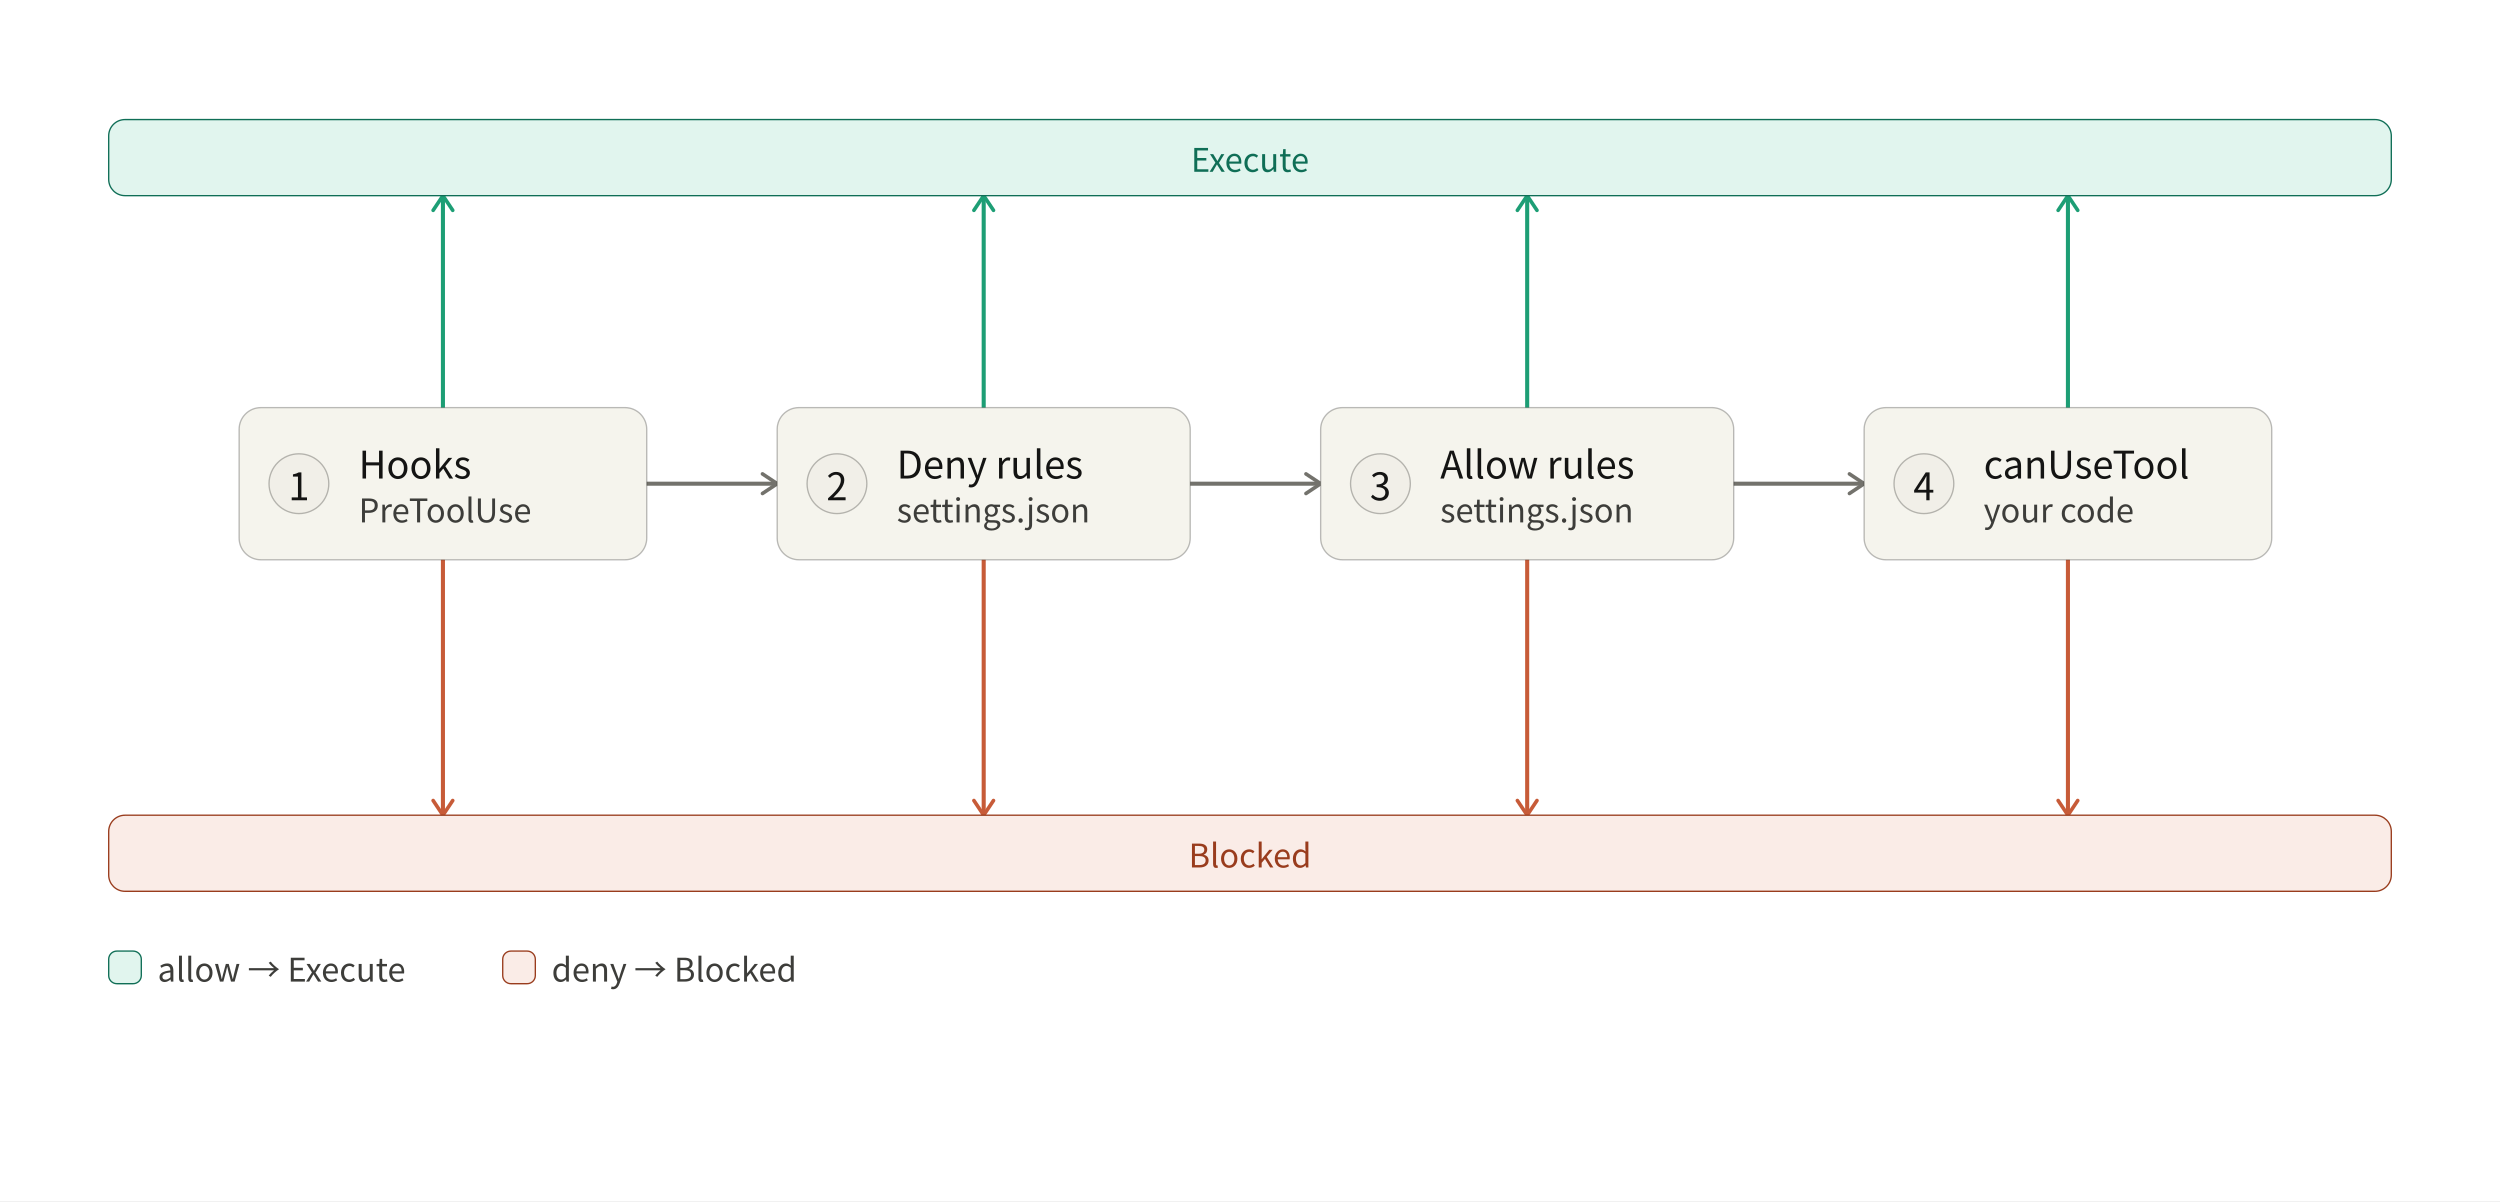
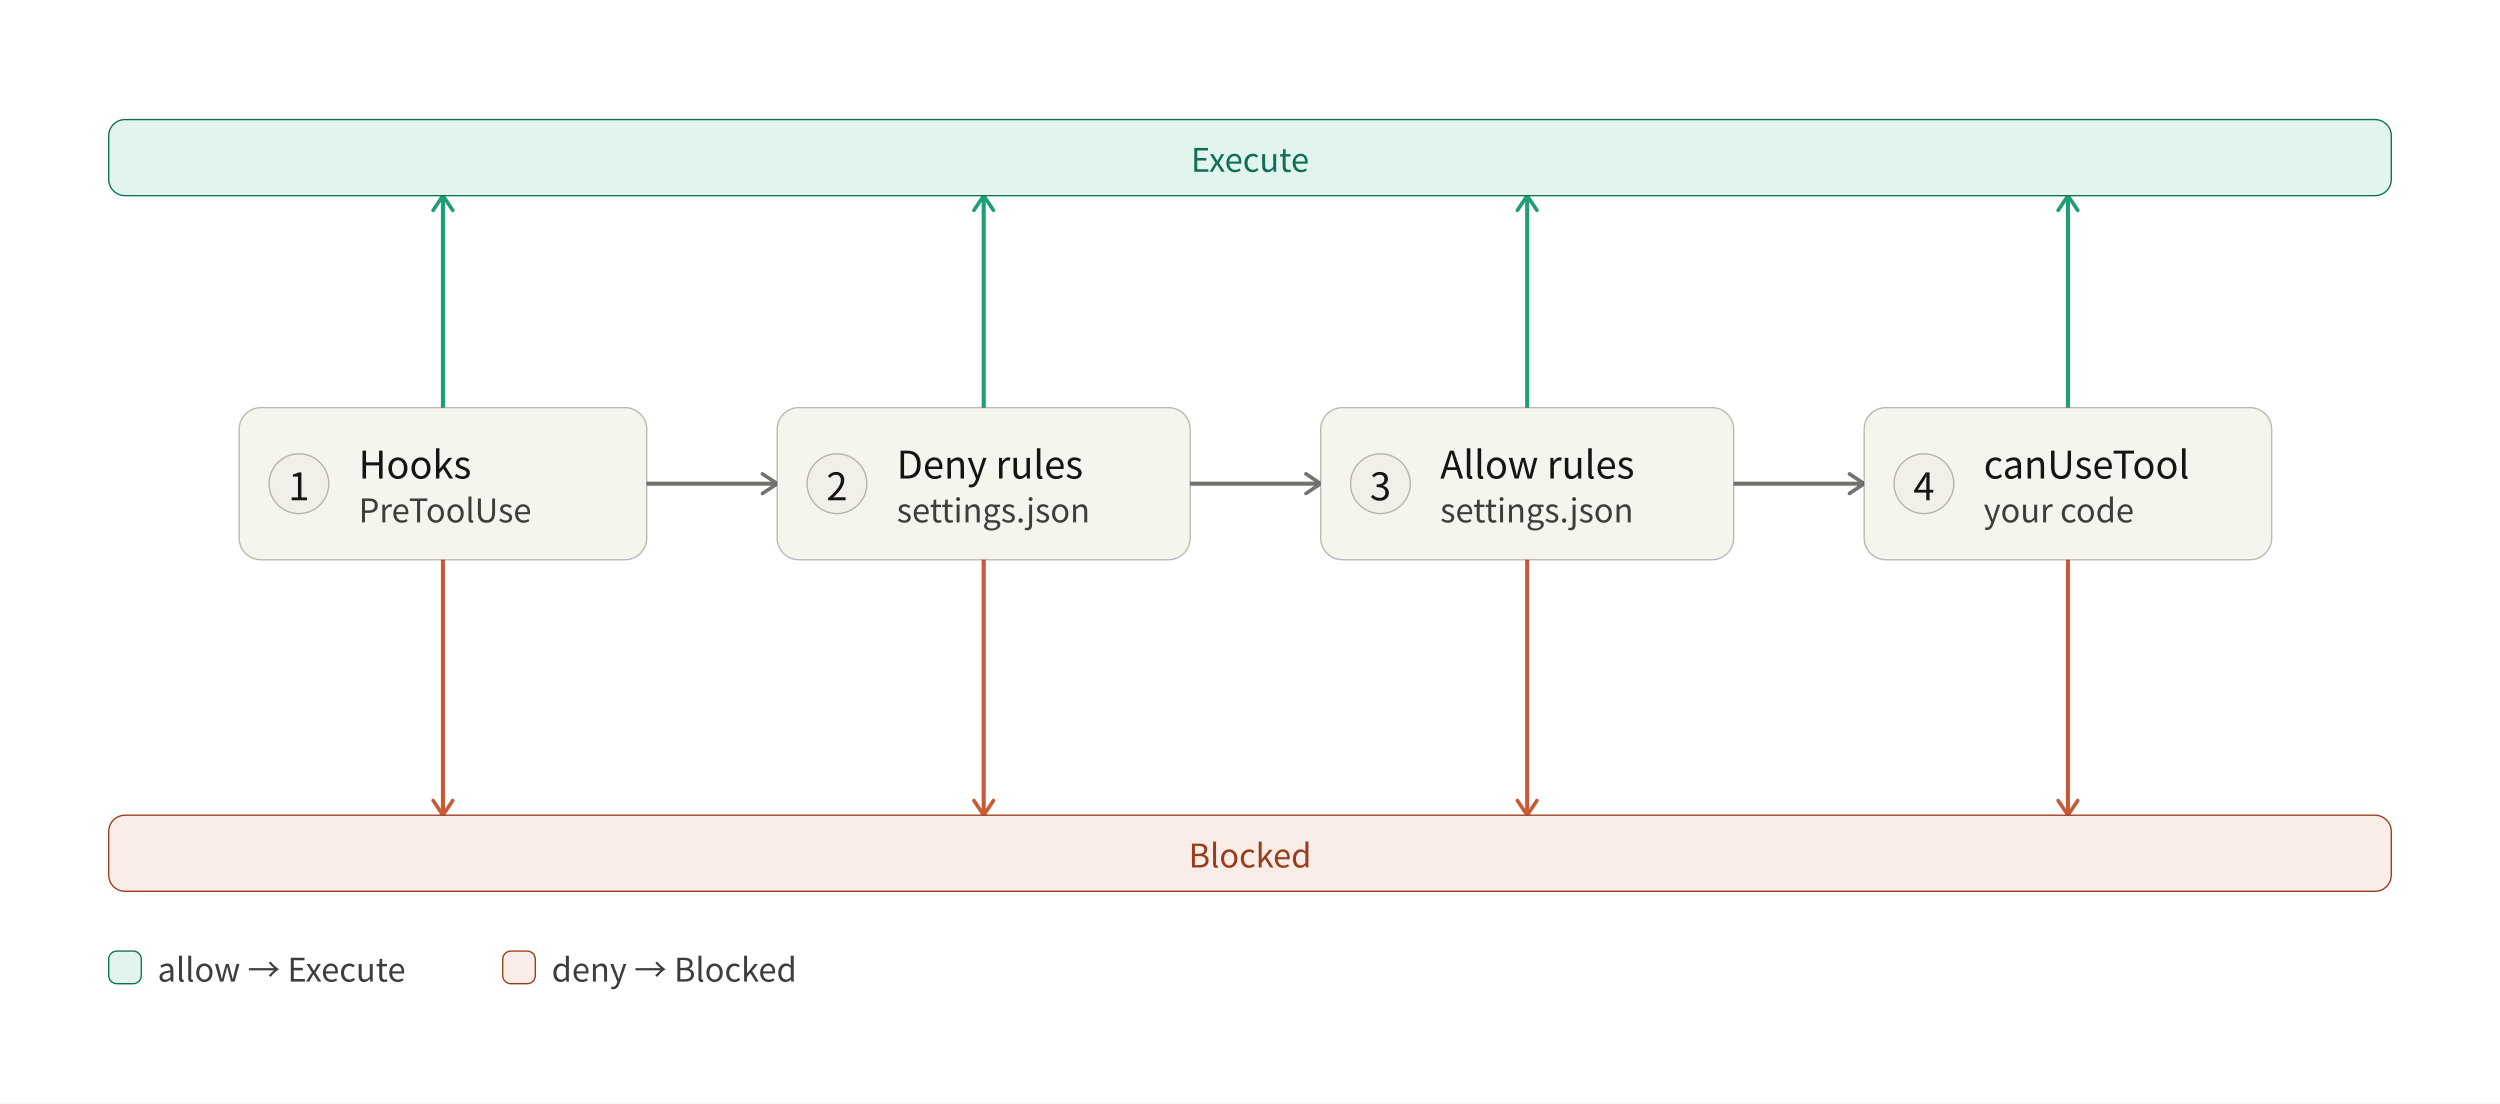
- <svg xmlns="http://www.w3.org/2000/svg" viewBox="0 0 920 442" width="920" height="442" role="img">
+ <svg xmlns="http://www.w3.org/2000/svg" viewBox="0 0 920 406" width="920" height="406" role="img">
  <style>text { font-family: 'Anthropic Sans', -apple-system, BlinkMacSystemFont, 'Segoe UI', 'PingFang SC', 'Microsoft YaHei', 'Hiragino Sans GB', 'Noto Sans CJK SC', sans-serif; }</style>
  <defs>
    <marker id="arrow" viewBox="0 0 10 10" refX="8" refY="5" markerWidth="6" markerHeight="6" orient="auto-start-reverse">
      <path d="M2 1L8 5L2 9" fill="none" stroke="context-stroke" stroke-width="1.5" stroke-linecap="round" stroke-linejoin="round" />
    </marker>
  </defs>
-   <rect width="920" height="442" fill="#FFFFFF" />
+   <rect x="0" y="0" width="920" height="406" fill="#FFFFFF" />
  <line x1="238" y1="178" x2="286" y2="178" stroke="#73726C" stroke-width="1.5" stroke-linecap="round" marker-end="url(#arrow)" />
  <line x1="438" y1="178" x2="486" y2="178" stroke="#73726C" stroke-width="1.5" stroke-linecap="round" marker-end="url(#arrow)" />
  <line x1="638" y1="178" x2="686" y2="178" stroke="#73726C" stroke-width="1.5" stroke-linecap="round" marker-end="url(#arrow)" />
  <line x1="163" y1="150" x2="163" y2="72" stroke="#1D9E75" stroke-width="1.5" stroke-linecap="round" marker-end="url(#arrow)" />
  <line x1="163" y1="206" x2="163" y2="300" stroke="#C75B38" stroke-width="1.5" stroke-linecap="round" marker-end="url(#arrow)" />
  <line x1="362" y1="150" x2="362" y2="72" stroke="#1D9E75" stroke-width="1.5" stroke-linecap="round" marker-end="url(#arrow)" />
  <line x1="362" y1="206" x2="362" y2="300" stroke="#C75B38" stroke-width="1.5" stroke-linecap="round" marker-end="url(#arrow)" />
  <line x1="562" y1="150" x2="562" y2="72" stroke="#1D9E75" stroke-width="1.5" stroke-linecap="round" marker-end="url(#arrow)" />
  <line x1="562" y1="206" x2="562" y2="300" stroke="#C75B38" stroke-width="1.5" stroke-linecap="round" marker-end="url(#arrow)" />
  <line x1="761" y1="150" x2="761" y2="72" stroke="#1D9E75" stroke-width="1.5" stroke-linecap="round" marker-end="url(#arrow)" />
  <line x1="761" y1="206" x2="761" y2="300" stroke="#C75B38" stroke-width="1.5" stroke-linecap="round" marker-end="url(#arrow)" />
  <rect x="40" y="44" width="840" height="28" rx="6" fill="#E1F5EE" stroke="#0F6E56" stroke-width="0.5" />
  <rect x="40" y="300" width="840" height="28" rx="6" fill="#FAECE7" stroke="#993C1D" stroke-width="0.5" />
  <rect x="88" y="150" width="150" height="56" rx="8" fill="#F5F4ED" stroke="rgba(31,30,29,0.3)" stroke-width="0.5" />
  <circle cx="110" cy="178" r="11" fill="#F1EFE8" stroke="rgba(31,30,29,0.3)" stroke-width="0.5" />
  <rect x="286" y="150" width="152" height="56" rx="8" fill="#F5F4ED" stroke="rgba(31,30,29,0.3)" stroke-width="0.5" />
  <circle cx="308" cy="178" r="11" fill="#F1EFE8" stroke="rgba(31,30,29,0.3)" stroke-width="0.5" />
  <rect x="486" y="150" width="152" height="56" rx="8" fill="#F5F4ED" stroke="rgba(31,30,29,0.3)" stroke-width="0.5" />
  <circle cx="508" cy="178" r="11" fill="#F1EFE8" stroke="rgba(31,30,29,0.3)" stroke-width="0.5" />
  <rect x="686" y="150" width="150" height="56" rx="8" fill="#F5F4ED" stroke="rgba(31,30,29,0.3)" stroke-width="0.5" />
  <circle cx="708" cy="178" r="11" fill="#F1EFE8" stroke="rgba(31,30,29,0.3)" stroke-width="0.5" />
  <text x="460" y="58" text-anchor="middle" dominant-baseline="central" font-size="12" fill="#0F6E56">Execute</text>
  <text x="460" y="314" text-anchor="middle" dominant-baseline="central" font-size="12" fill="#993C1D">Blocked</text>
  <text x="110" y="178" text-anchor="middle" dominant-baseline="central" font-size="14" font-weight="500" fill="#141413">1</text>
  <text x="132" y="170" dominant-baseline="central" font-size="14" font-weight="500" fill="#141413">Hooks</text>
  <text x="132" y="187" dominant-baseline="central" font-size="12" fill="#3D3D3A">PreToolUse</text>
  <text x="308" y="178" text-anchor="middle" dominant-baseline="central" font-size="14" font-weight="500" fill="#141413">2</text>
  <text x="330" y="170" dominant-baseline="central" font-size="14" font-weight="500" fill="#141413">Deny rules</text>
  <text x="330" y="187" dominant-baseline="central" font-size="12" fill="#3D3D3A">settings.json</text>
  <text x="508" y="178" text-anchor="middle" dominant-baseline="central" font-size="14" font-weight="500" fill="#141413">3</text>
  <text x="530" y="170" dominant-baseline="central" font-size="14" font-weight="500" fill="#141413">Allow rules</text>
  <text x="530" y="187" dominant-baseline="central" font-size="12" fill="#3D3D3A">settings.json</text>
  <text x="708" y="178" text-anchor="middle" dominant-baseline="central" font-size="14" font-weight="500" fill="#141413">4</text>
  <text x="730" y="170" dominant-baseline="central" font-size="14" font-weight="500" fill="#141413">canUseTool</text>
  <text x="730" y="187" dominant-baseline="central" font-size="12" fill="#3D3D3A">your code</text>
  <rect x="40" y="350" width="12" height="12" rx="3" fill="#E1F5EE" stroke="#0F6E56" stroke-width="0.5" />
  <text x="58" y="356" dominant-baseline="central" font-size="12" fill="#3D3D3A">allow → Execute</text>
  <rect x="185" y="350" width="12" height="12" rx="3" fill="#FAECE7" stroke="#993C1D" stroke-width="0.5" />
  <text x="203" y="356" dominant-baseline="central" font-size="12" fill="#3D3D3A">deny → Blocked</text>
</svg>
